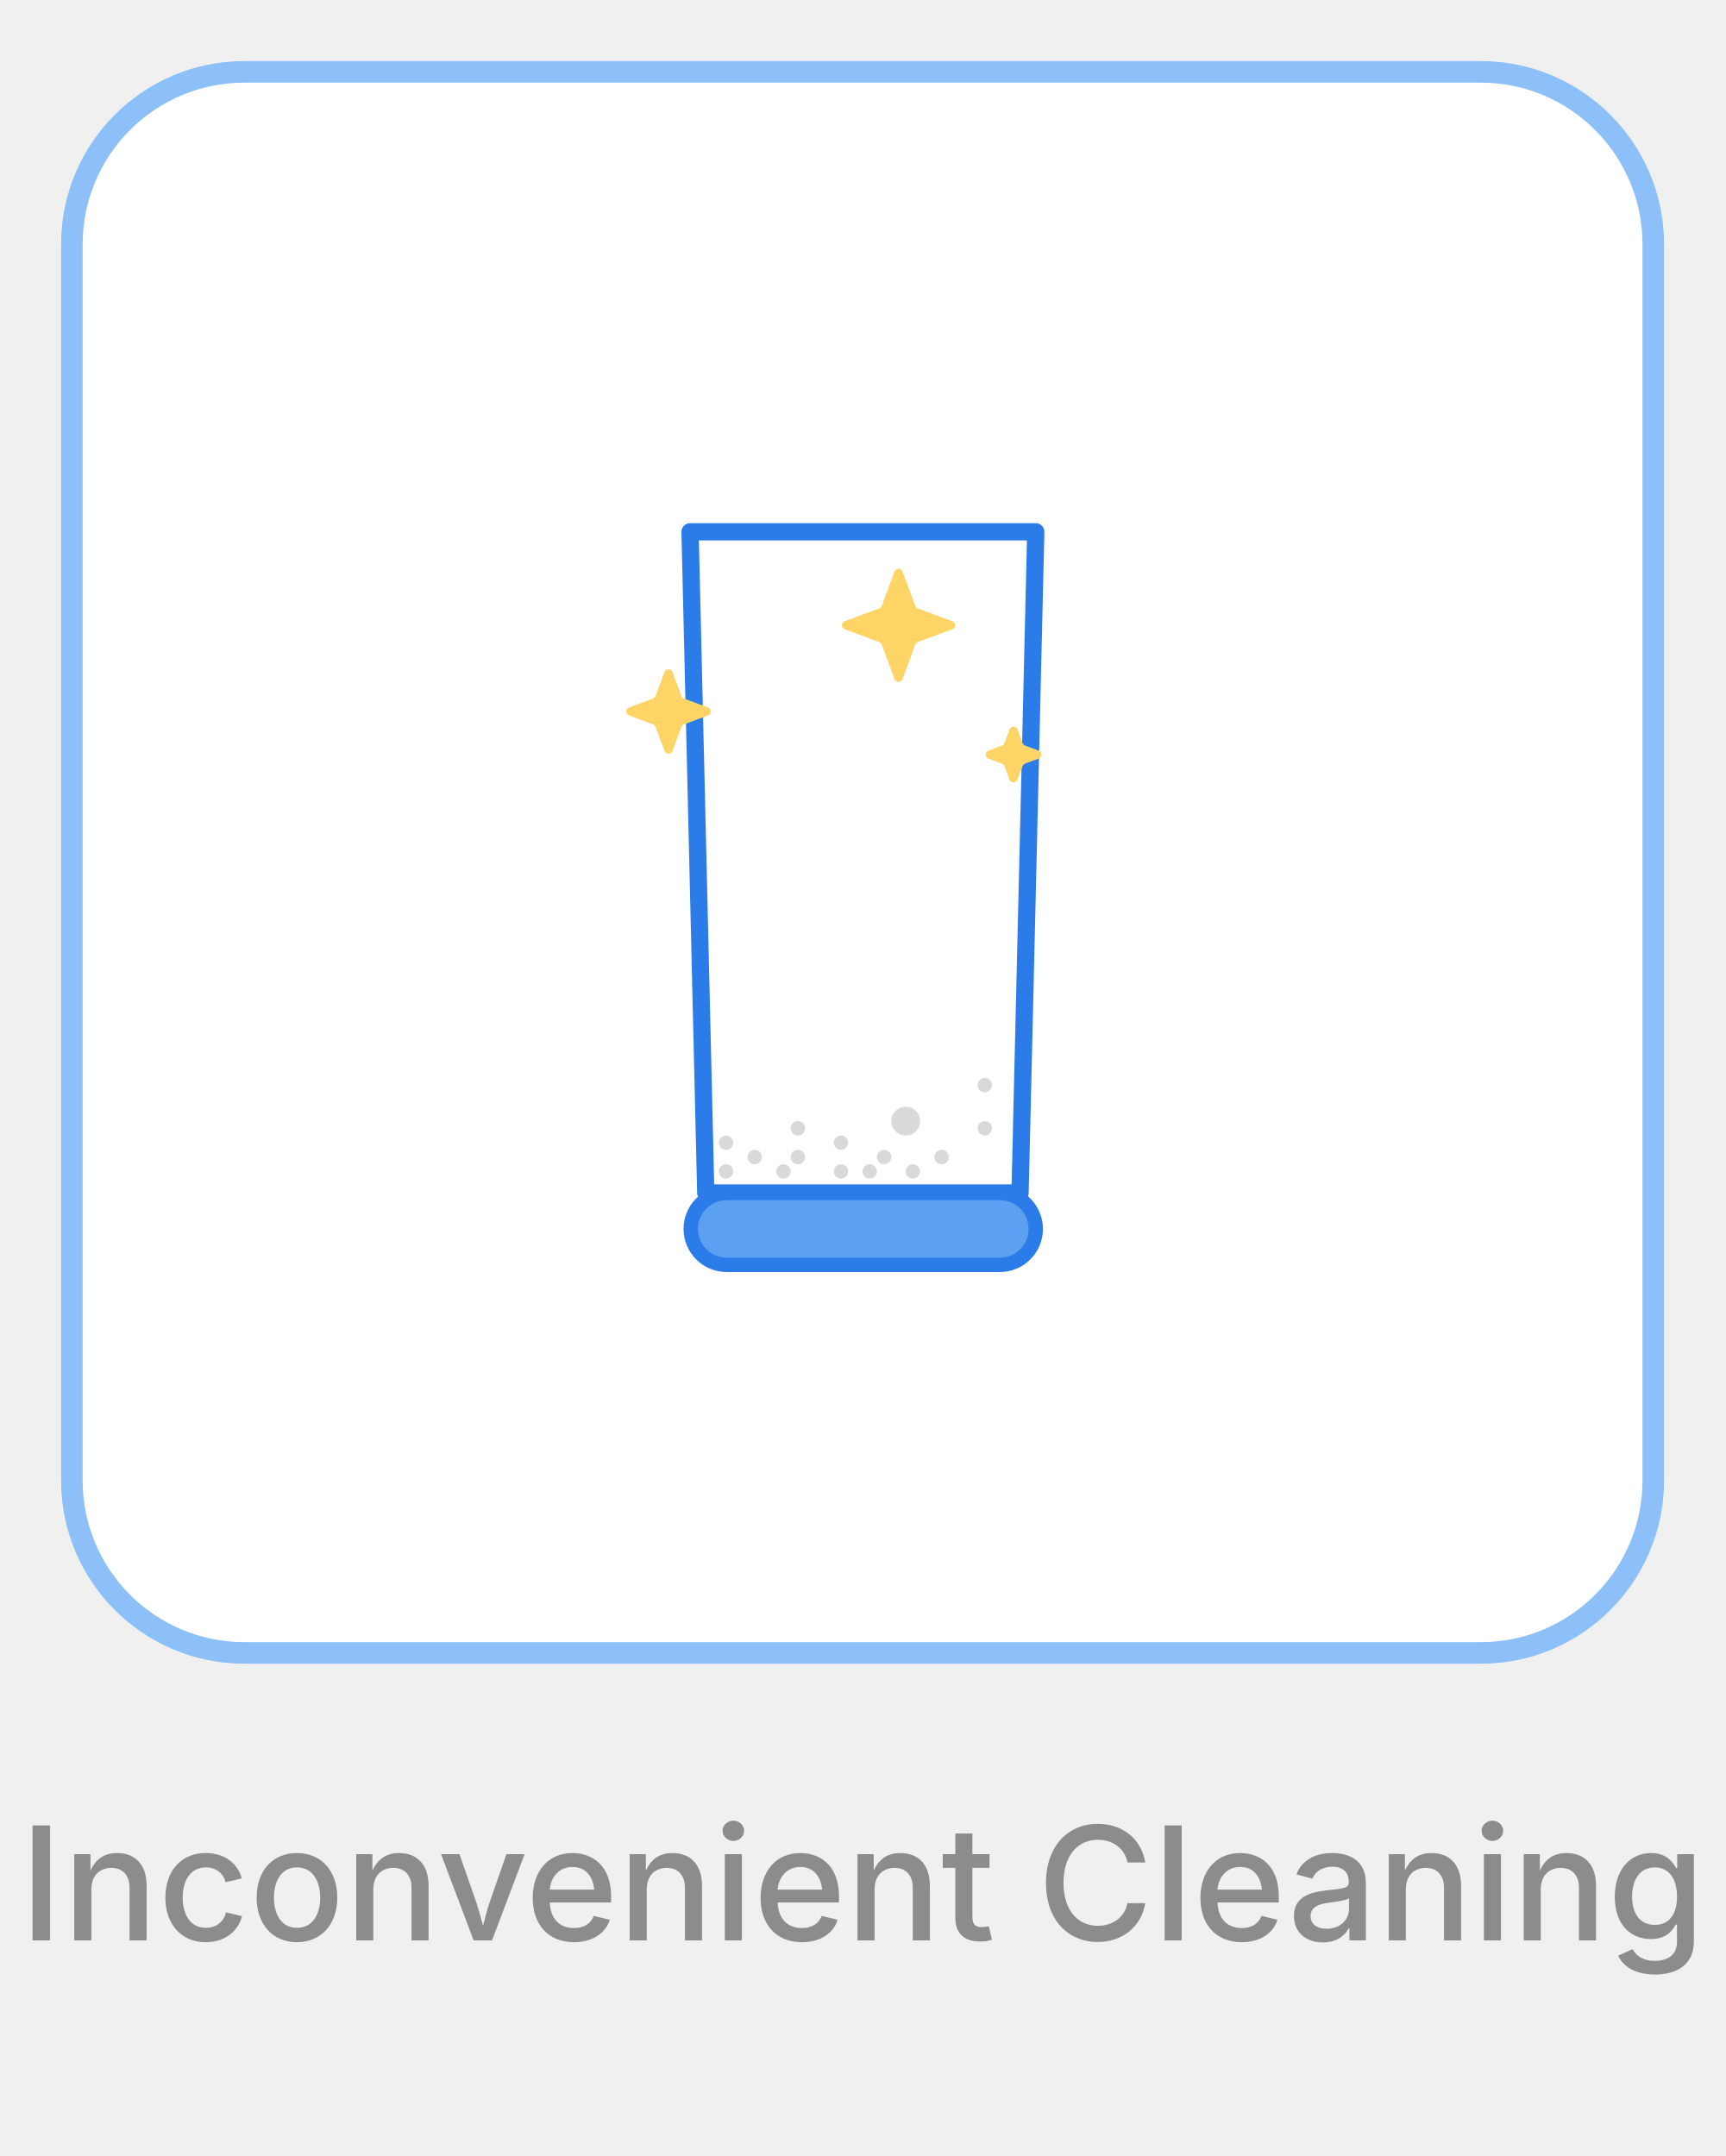
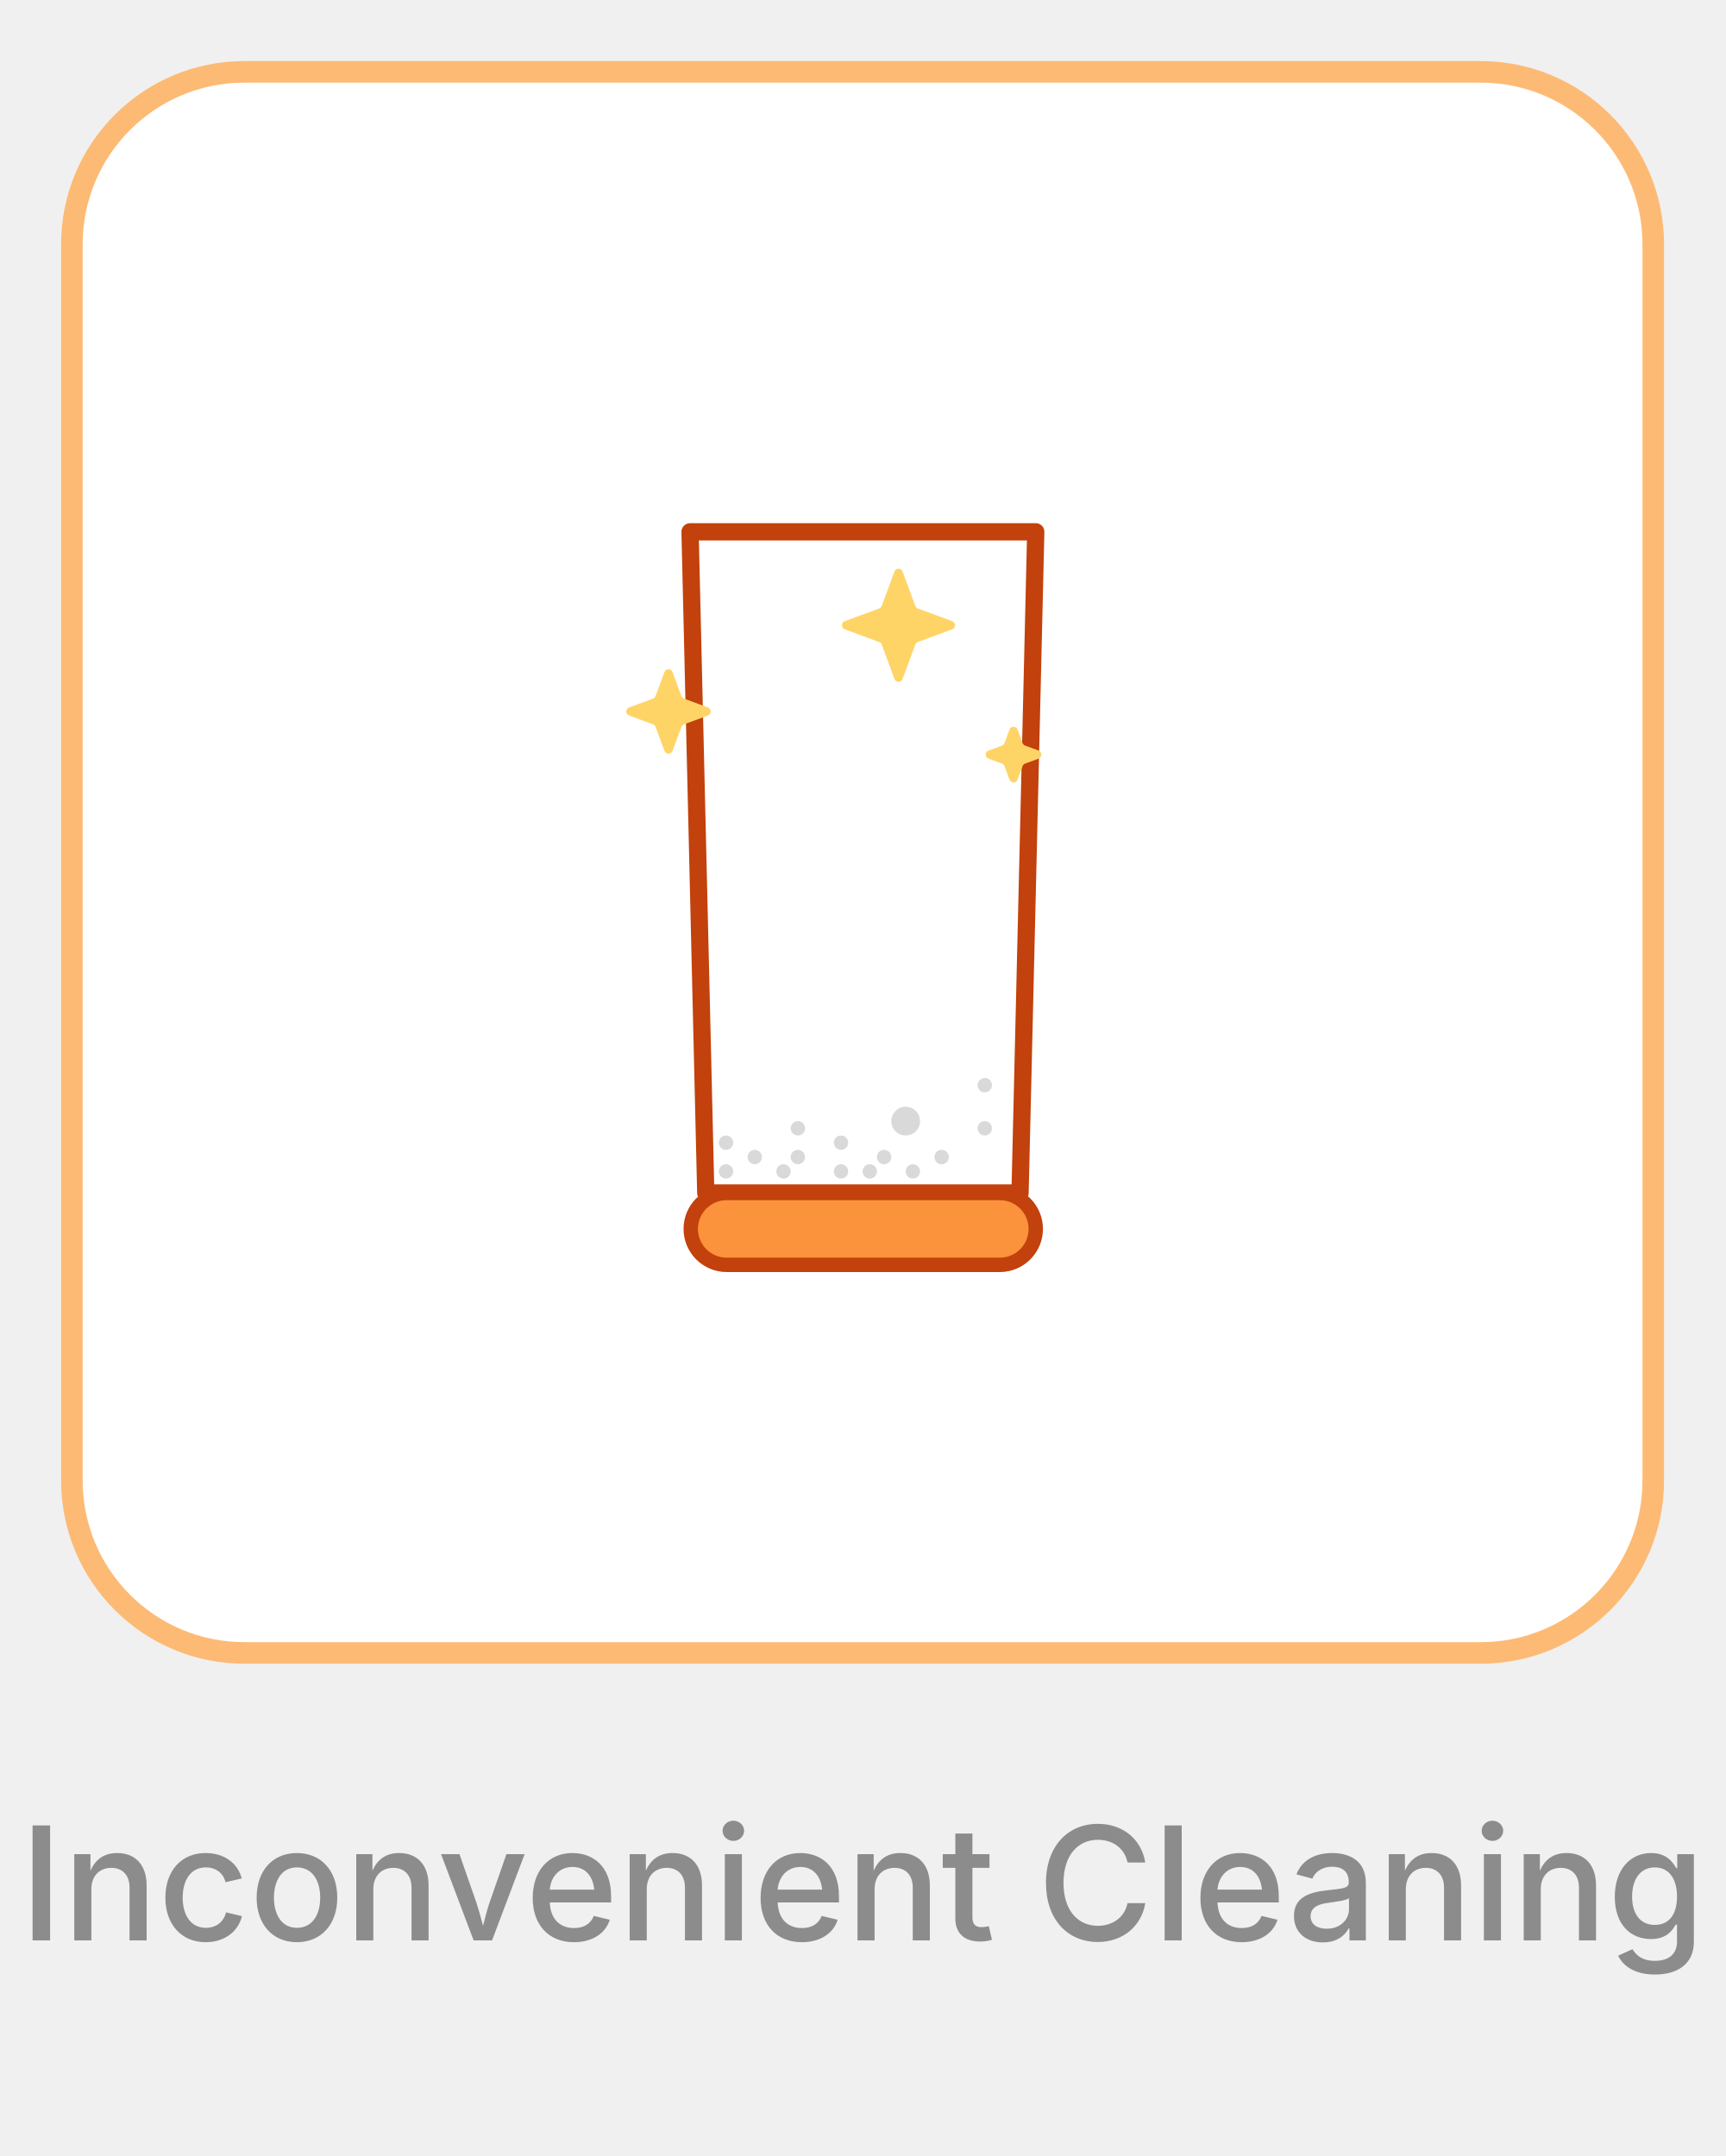
<svg xmlns="http://www.w3.org/2000/svg" width="120" height="150" viewBox="0 0 120 150" fill="none">
  <g clip-path="url(#clip0_247_2)">
-     <path d="M103 5H17C10.373 5 5 10.373 5 17V103C5 109.627 10.373 115 17 115H103C109.627 115 115 109.627 115 103V17C115 10.373 109.627 5 103 5Z" fill="#FFFFFF" stroke="#8DC0F8" stroke-width="1.5" />
-     <path d="M49.093 83L70.954 83L72.047 37L48 37L49.093 83Z" stroke="#2B7CE9" stroke-width="1.2" stroke-linejoin="round" />
-     <path d="M50.547 88L69.547 88C70.927 88 72.047 86.881 72.047 85.5C72.047 84.119 70.927 83 69.547 83L50.547 83C49.166 83 48.047 84.119 48.047 85.5C48.047 86.881 49.166 88 50.547 88Z" fill="#5CA0F2" stroke="#2B7CE9" />
+     <path d="M103 5H17C10.373 5 5 10.373 5 17V103C5 109.627 10.373 115 17 115H103C109.627 115 115 109.627 115 103V17C115 10.373 109.627 5 103 5Z" fill="#FFFFFF" stroke="#FDBA74" stroke-width="1.5" />
+     <path d="M49.093 83L70.954 83L72.047 37L48 37L49.093 83Z" stroke="#C2410C" stroke-width="1.2" stroke-linejoin="round" />
+     <path d="M50.547 88L69.547 88C70.927 88 72.047 86.881 72.047 85.5C72.047 84.119 70.927 83 69.547 83L50.547 83C49.166 83 48.047 84.119 48.047 85.5C48.047 86.881 49.166 88 50.547 88Z" fill="#FB923C" stroke="#C2410C" />
    <circle cx="50.5" cy="81.5" r="0.5" fill="#D9D9D9" />
    <circle cx="55.5" cy="78.5" r="0.5" fill="#D9D9D9" />
    <circle cx="55.5" cy="80.5" r="0.5" fill="#D9D9D9" />
    <circle cx="58.5" cy="81.5" r="0.5" fill="#D9D9D9" />
    <circle cx="52.5" cy="80.5" r="0.5" fill="#D9D9D9" />
    <circle cx="58.5" cy="79.5" r="0.5" fill="#D9D9D9" />
    <circle cx="63" cy="78" r="1" fill="#D9D9D9" />
    <circle cx="65.5" cy="80.5" r="0.5" fill="#D9D9D9" />
    <circle cx="68.5" cy="75.5" r="0.5" fill="#D9D9D9" />
    <circle cx="54.5" cy="81.5" r="0.5" fill="#D9D9D9" />
    <circle cx="61.5" cy="80.5" r="0.5" fill="#D9D9D9" />
    <circle cx="60.5" cy="81.5" r="0.5" fill="#D9D9D9" />
    <circle cx="63.5" cy="81.5" r="0.5" fill="#D9D9D9" />
    <circle cx="68.5" cy="78.5" r="0.5" fill="#D9D9D9" />
    <circle cx="50.5" cy="79.5" r="0.5" fill="#D9D9D9" />
    <path d="M70.219 50.76C70.315 50.499 70.685 50.499 70.781 50.76L71.127 51.695C71.158 51.778 71.222 51.842 71.305 51.873L72.24 52.219C72.501 52.315 72.501 52.685 72.24 52.781L71.305 53.127C71.222 53.158 71.158 53.222 71.127 53.305L70.781 54.24C70.685 54.501 70.315 54.501 70.219 54.24L69.873 53.305C69.842 53.222 69.778 53.158 69.695 53.127L68.76 52.781C68.499 52.685 68.499 52.315 68.76 52.219L69.695 51.873C69.778 51.842 69.842 51.778 69.873 51.695L70.219 50.76Z" fill="#FFD467" />
    <path d="M46.219 46.76C46.315 46.499 46.685 46.499 46.781 46.76L47.397 48.425C47.428 48.507 47.493 48.572 47.575 48.603L49.24 49.219C49.501 49.315 49.501 49.685 49.24 49.781L47.575 50.397C47.493 50.428 47.428 50.493 47.397 50.575L46.781 52.24C46.685 52.501 46.315 52.501 46.219 52.24L45.603 50.575C45.572 50.493 45.507 50.428 45.425 50.397L43.76 49.781C43.499 49.685 43.499 49.315 43.76 49.219L45.425 48.603C45.507 48.572 45.572 48.507 45.603 48.425L46.219 46.76Z" fill="#FFD467" />
    <path d="M62.219 39.76C62.315 39.499 62.685 39.499 62.781 39.76L63.667 42.155C63.698 42.237 63.763 42.302 63.845 42.333L66.24 43.219C66.501 43.315 66.501 43.685 66.24 43.781L63.845 44.667C63.763 44.698 63.698 44.763 63.667 44.845L62.781 47.24C62.685 47.501 62.315 47.501 62.219 47.24L61.333 44.845C61.302 44.763 61.237 44.698 61.155 44.667L58.76 43.781C58.499 43.685 58.499 43.315 58.76 43.219L61.155 42.333C61.237 42.302 61.302 42.237 61.333 42.155L62.219 39.76Z" fill="#FFD467" />
  </g>
  <defs>
    <clipPath id="clip0_247_2">
      <rect width="120" height="150" fill="white" />
    </clipPath>
  </defs>
  <text x="60" y="135" text-anchor="middle" font-family="SF Pro Display, SF Pro, -apple-system, system-ui, sans-serif" font-size="11" font-weight="500" fill="#8C8C8C">Inconvenient Cleaning</text>
</svg>
